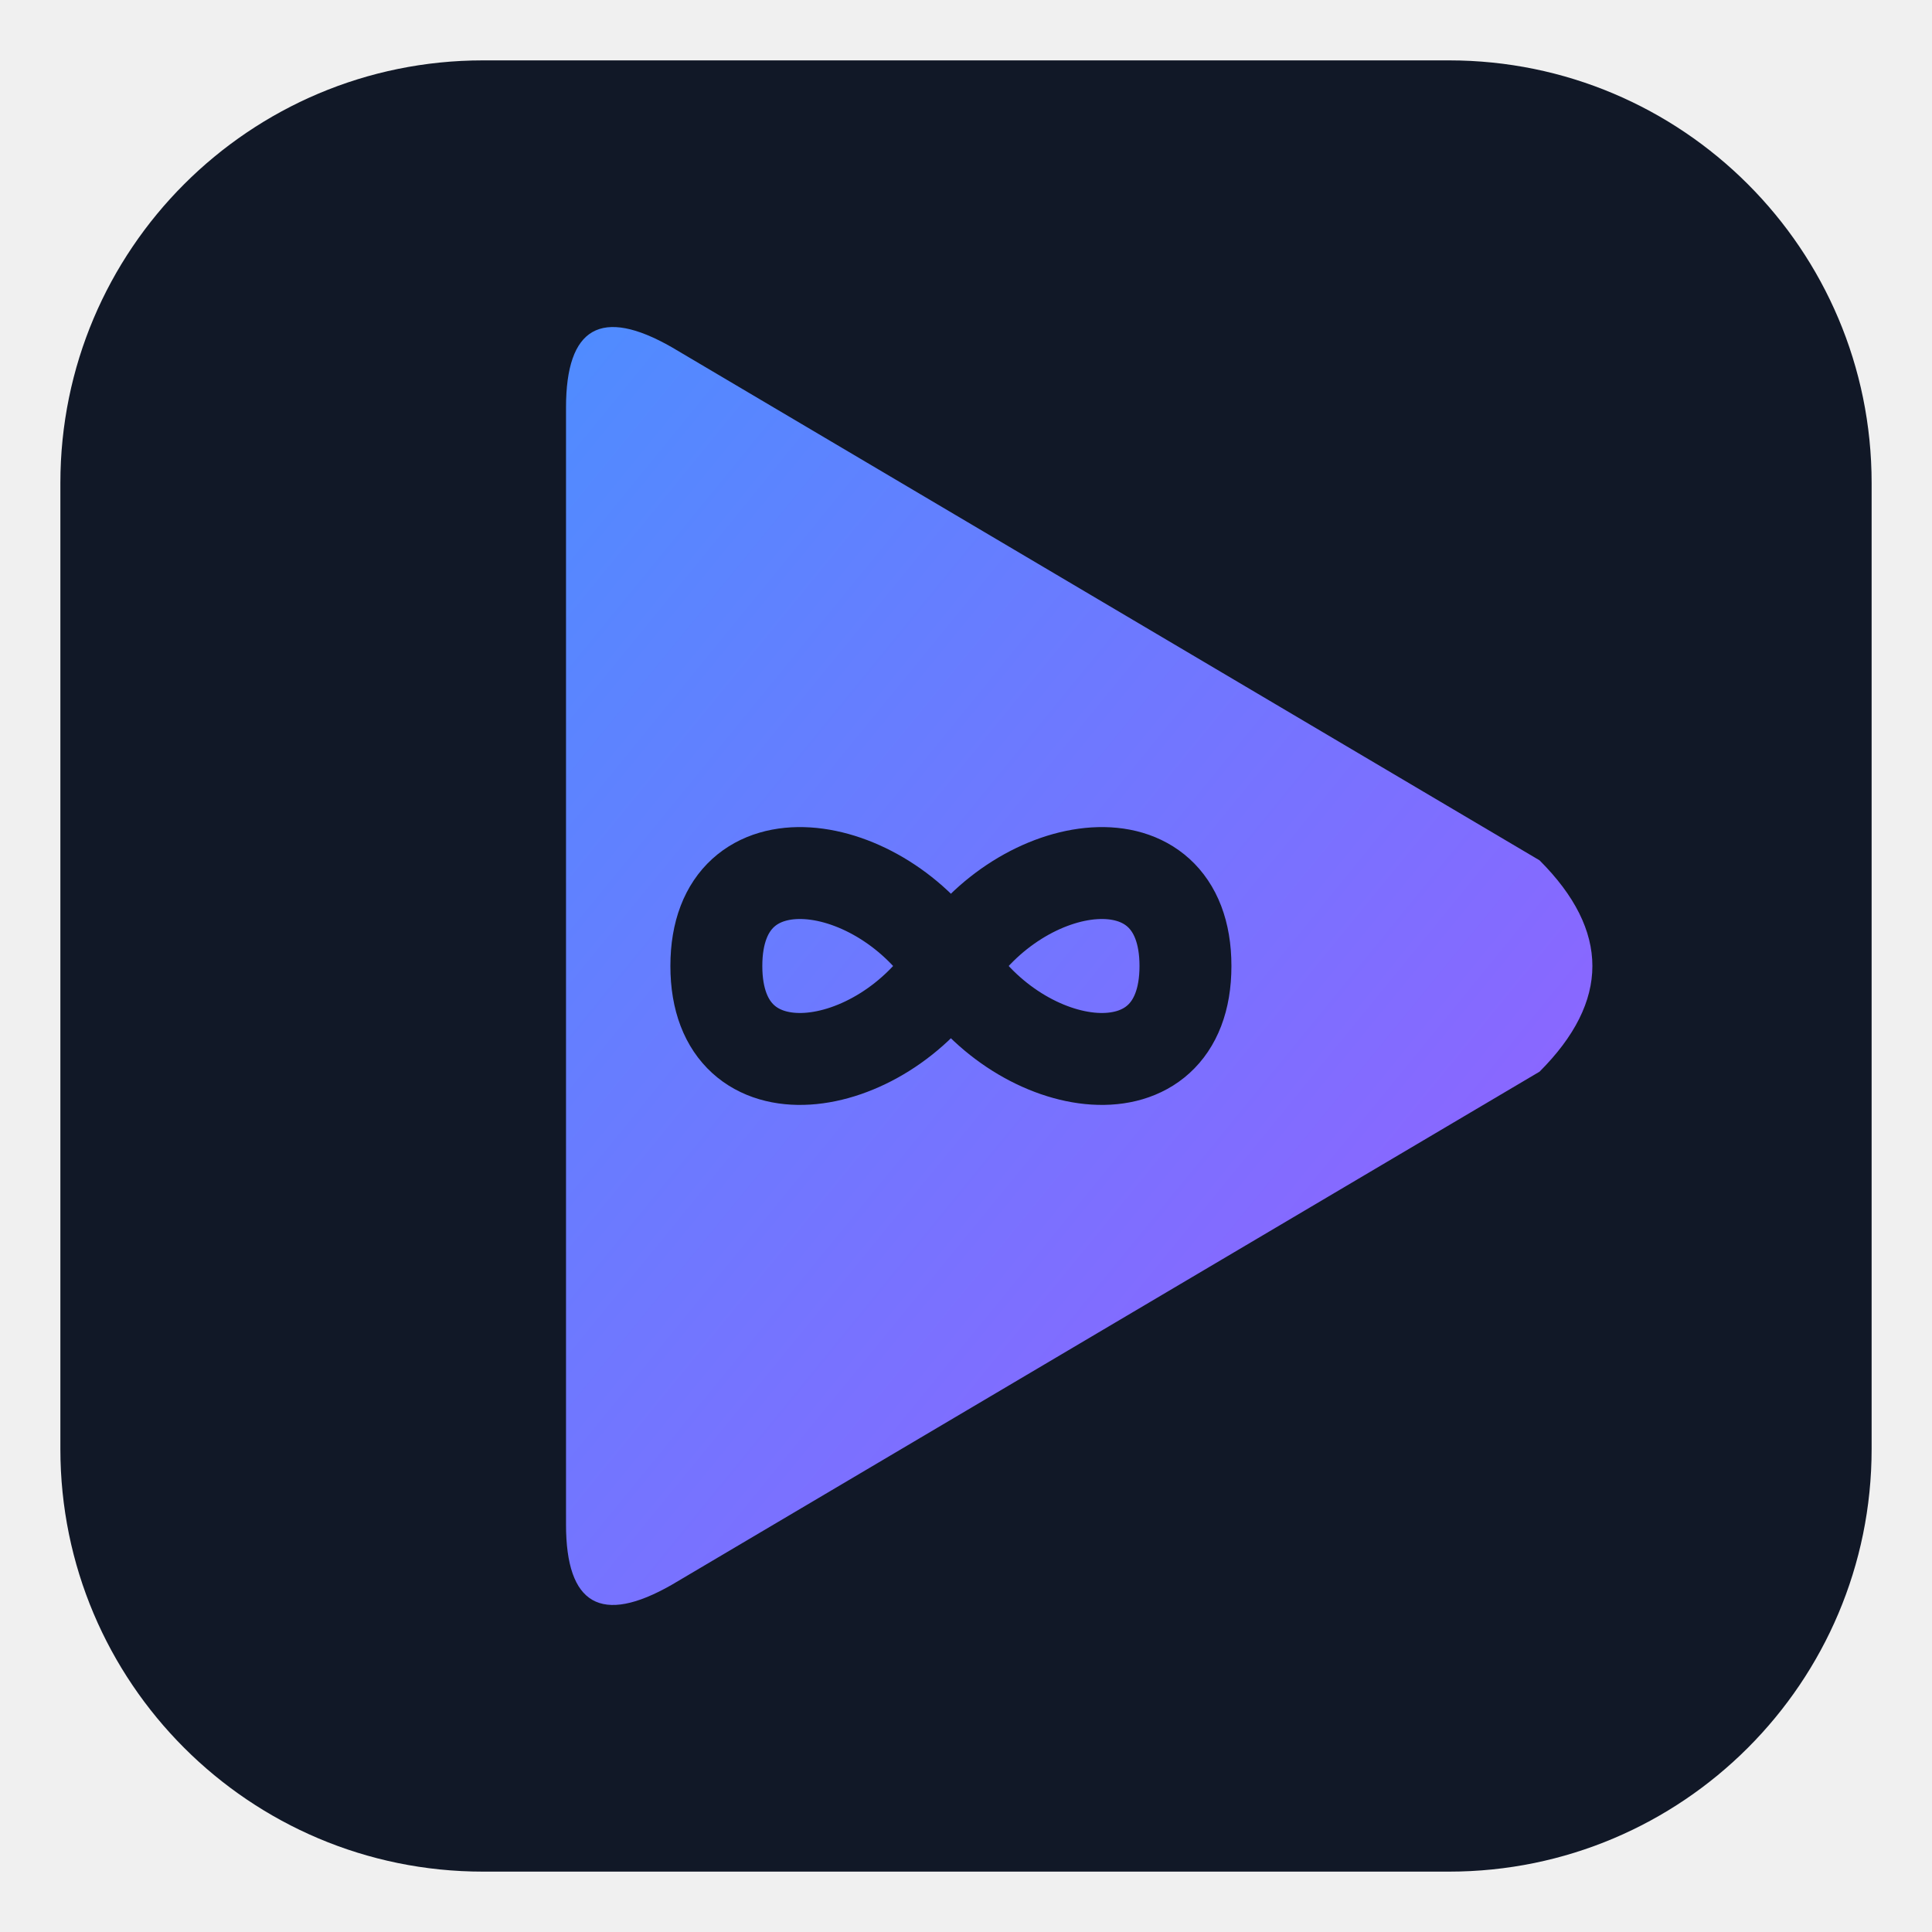
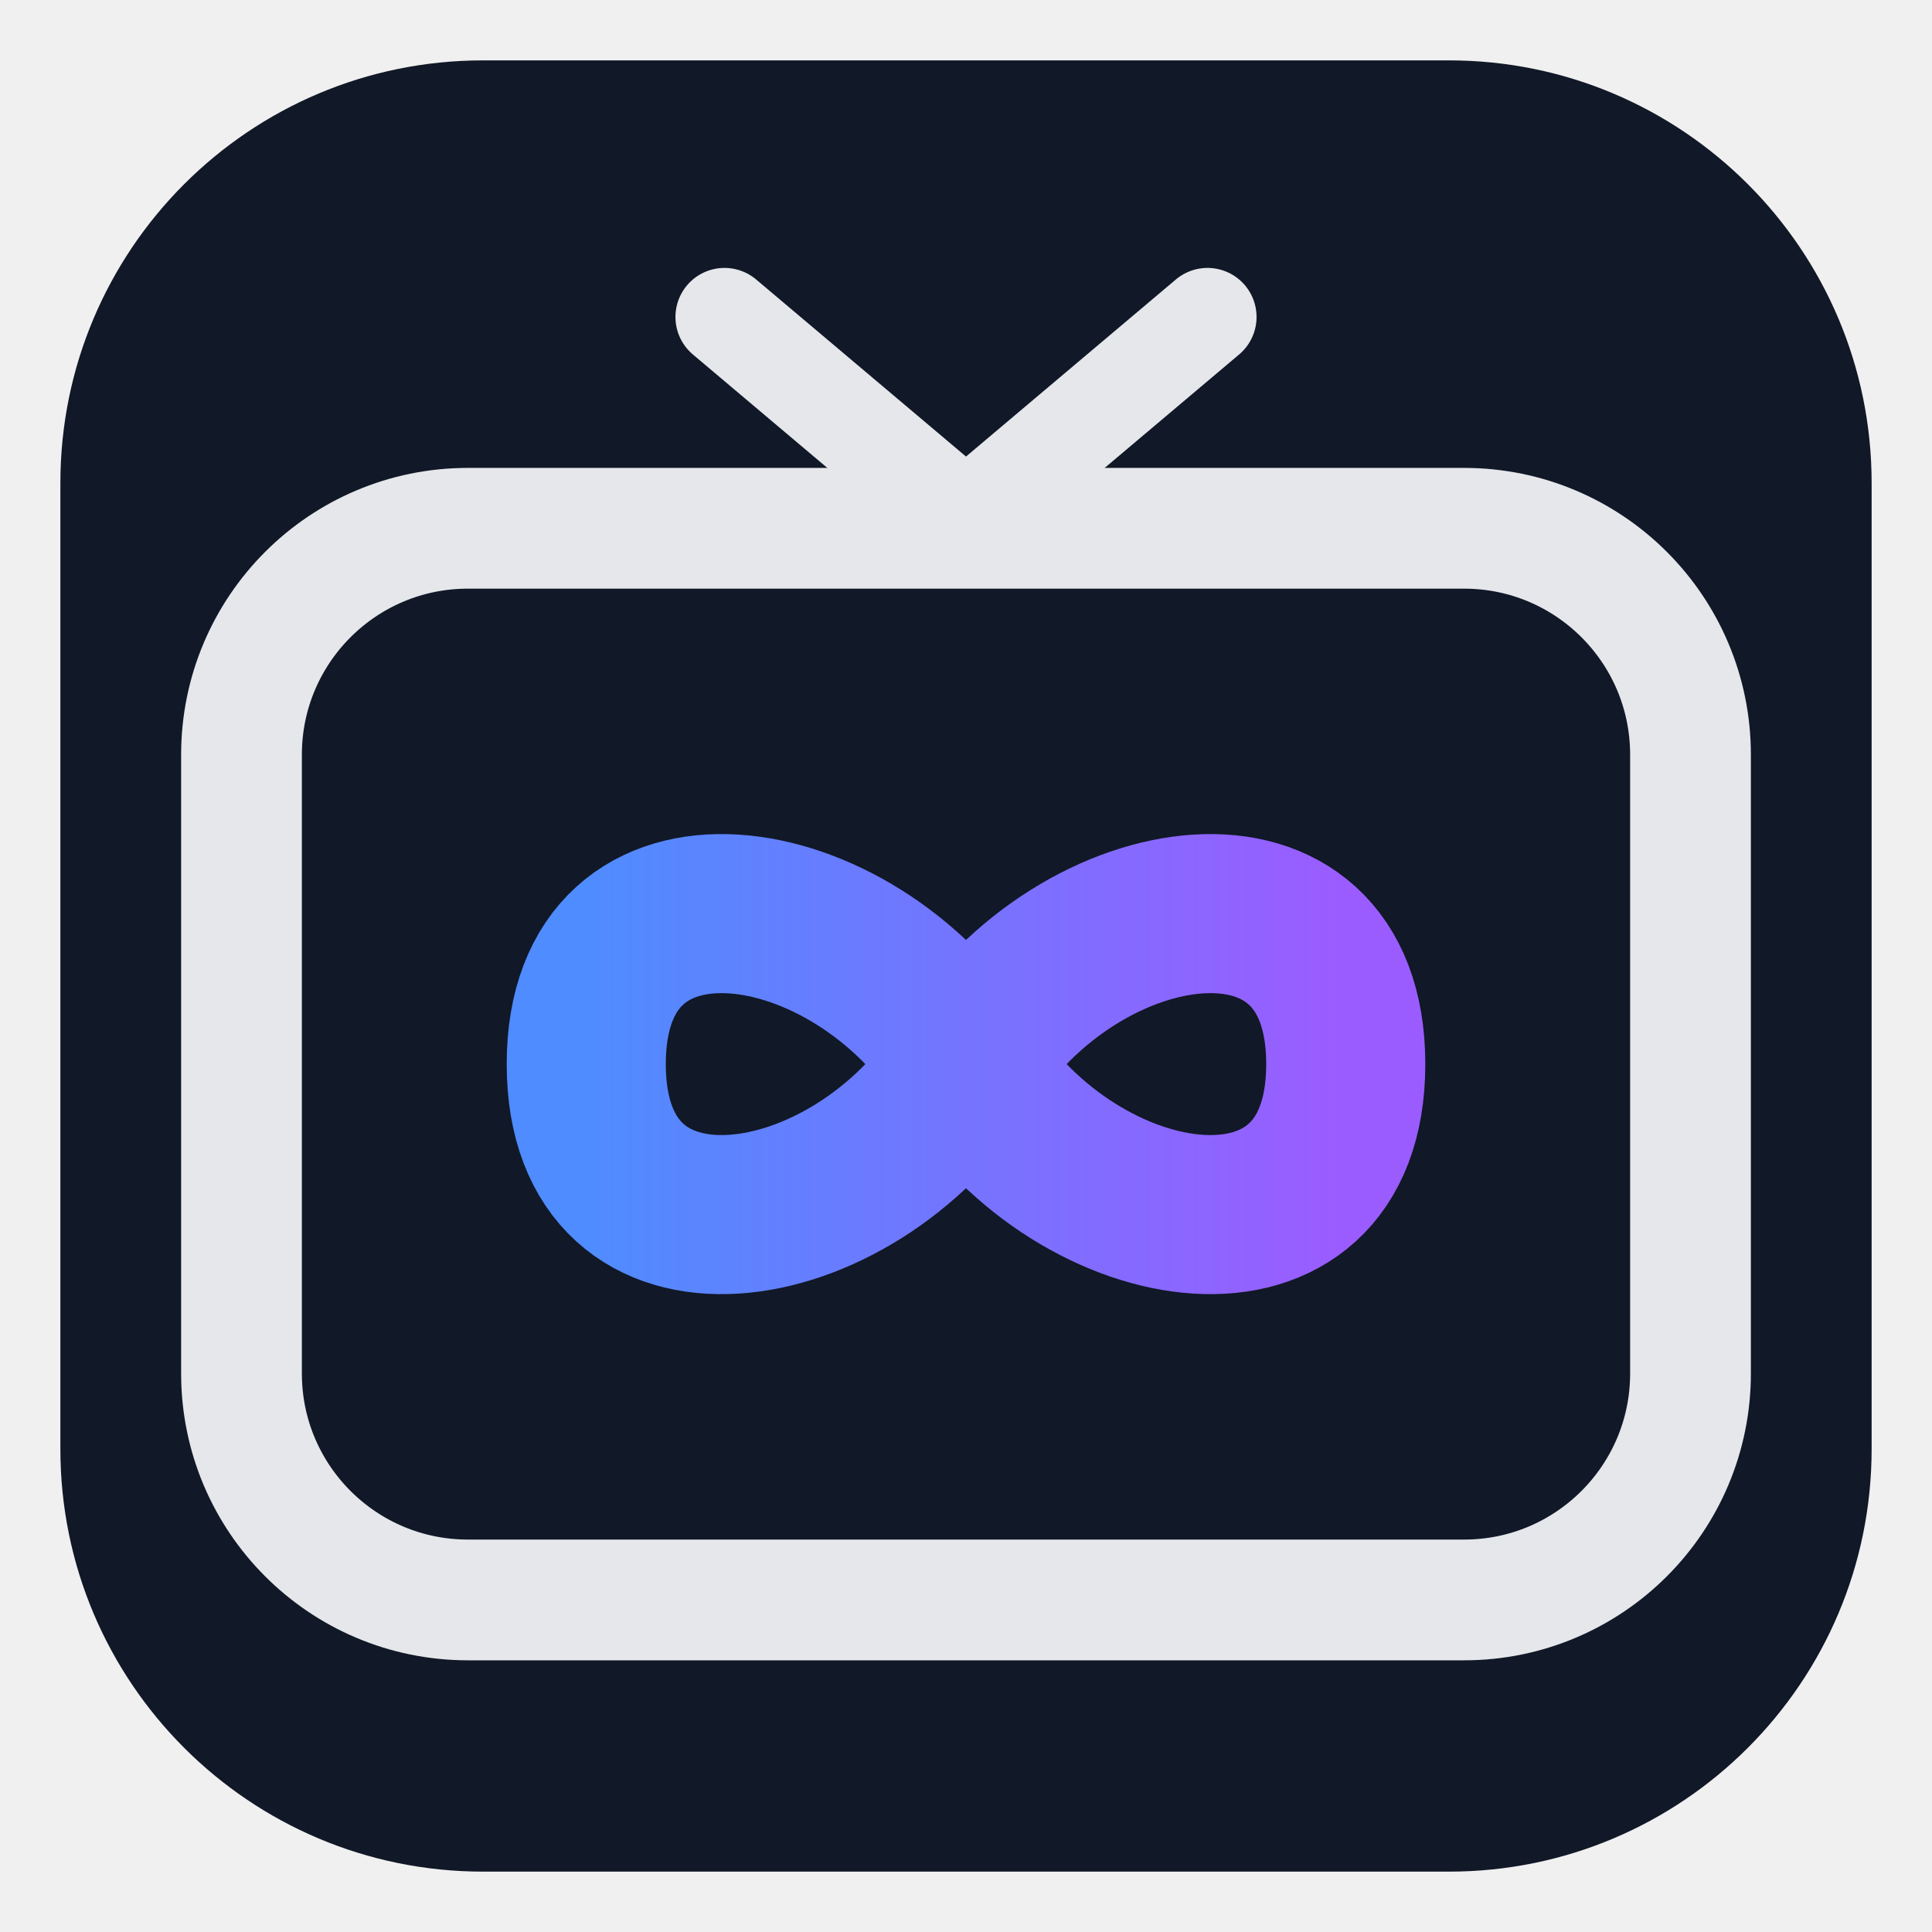
<svg xmlns="http://www.w3.org/2000/svg" viewBox="0 0 512 512">
  <defs>
-     <linearGradient id="g" x1="0" y1="0" x2="1" y2="1">
+     <linearGradient id="g" x1="0" y1="0" x2="1" y2="0">
      <stop offset="0" stop-color="#4f8cff" />
      <stop offset="1" stop-color="#9b5cff" />
    </linearGradient>
-     <mask id="m">
-       <rect width="512" height="512" fill="#fff" />
-       <g transform="translate(252 256) scale(0.42) translate(-256 -256)">
-         <path d="M256,256 C300,186 404,170 404,256 C404,342 300,326 256,256 C212,186 108,170 108,256 C108,342 212,326 256,256 Z" fill="none" stroke="#000" stroke-width="58" stroke-linejoin="round" />
-       </g>
-     </mask>
  </defs>
  <rect x="16" y="16" width="480" height="480" rx="112" fill="#111827" />
-   <path d="M150,108 Q150,76 178,92 L408,228 Q436,256 408,284 L178,420 Q150,436 150,404 Z" fill="url(#g)" mask="url(#m)" />
+   <path d="M192,84 L256,138 L320,84" fill="none" stroke="#e5e7eb" stroke-width="26" stroke-linecap="round" stroke-linejoin="round" />
+   <rect x="64" y="140" width="384" height="284" rx="60" fill="none" stroke="#e5e7eb" stroke-width="32" />
+   <g transform="translate(256 282) scale(0.68) translate(-256 -256)">
+     <path d="M256,256 C300,186 404,170 404,256 C404,342 300,326 256,256 C212,186 108,170 108,256 C108,342 212,326 256,256 Z" fill="none" stroke="url(#g)" stroke-width="62" stroke-linejoin="round" />
+   </g>
</svg>
